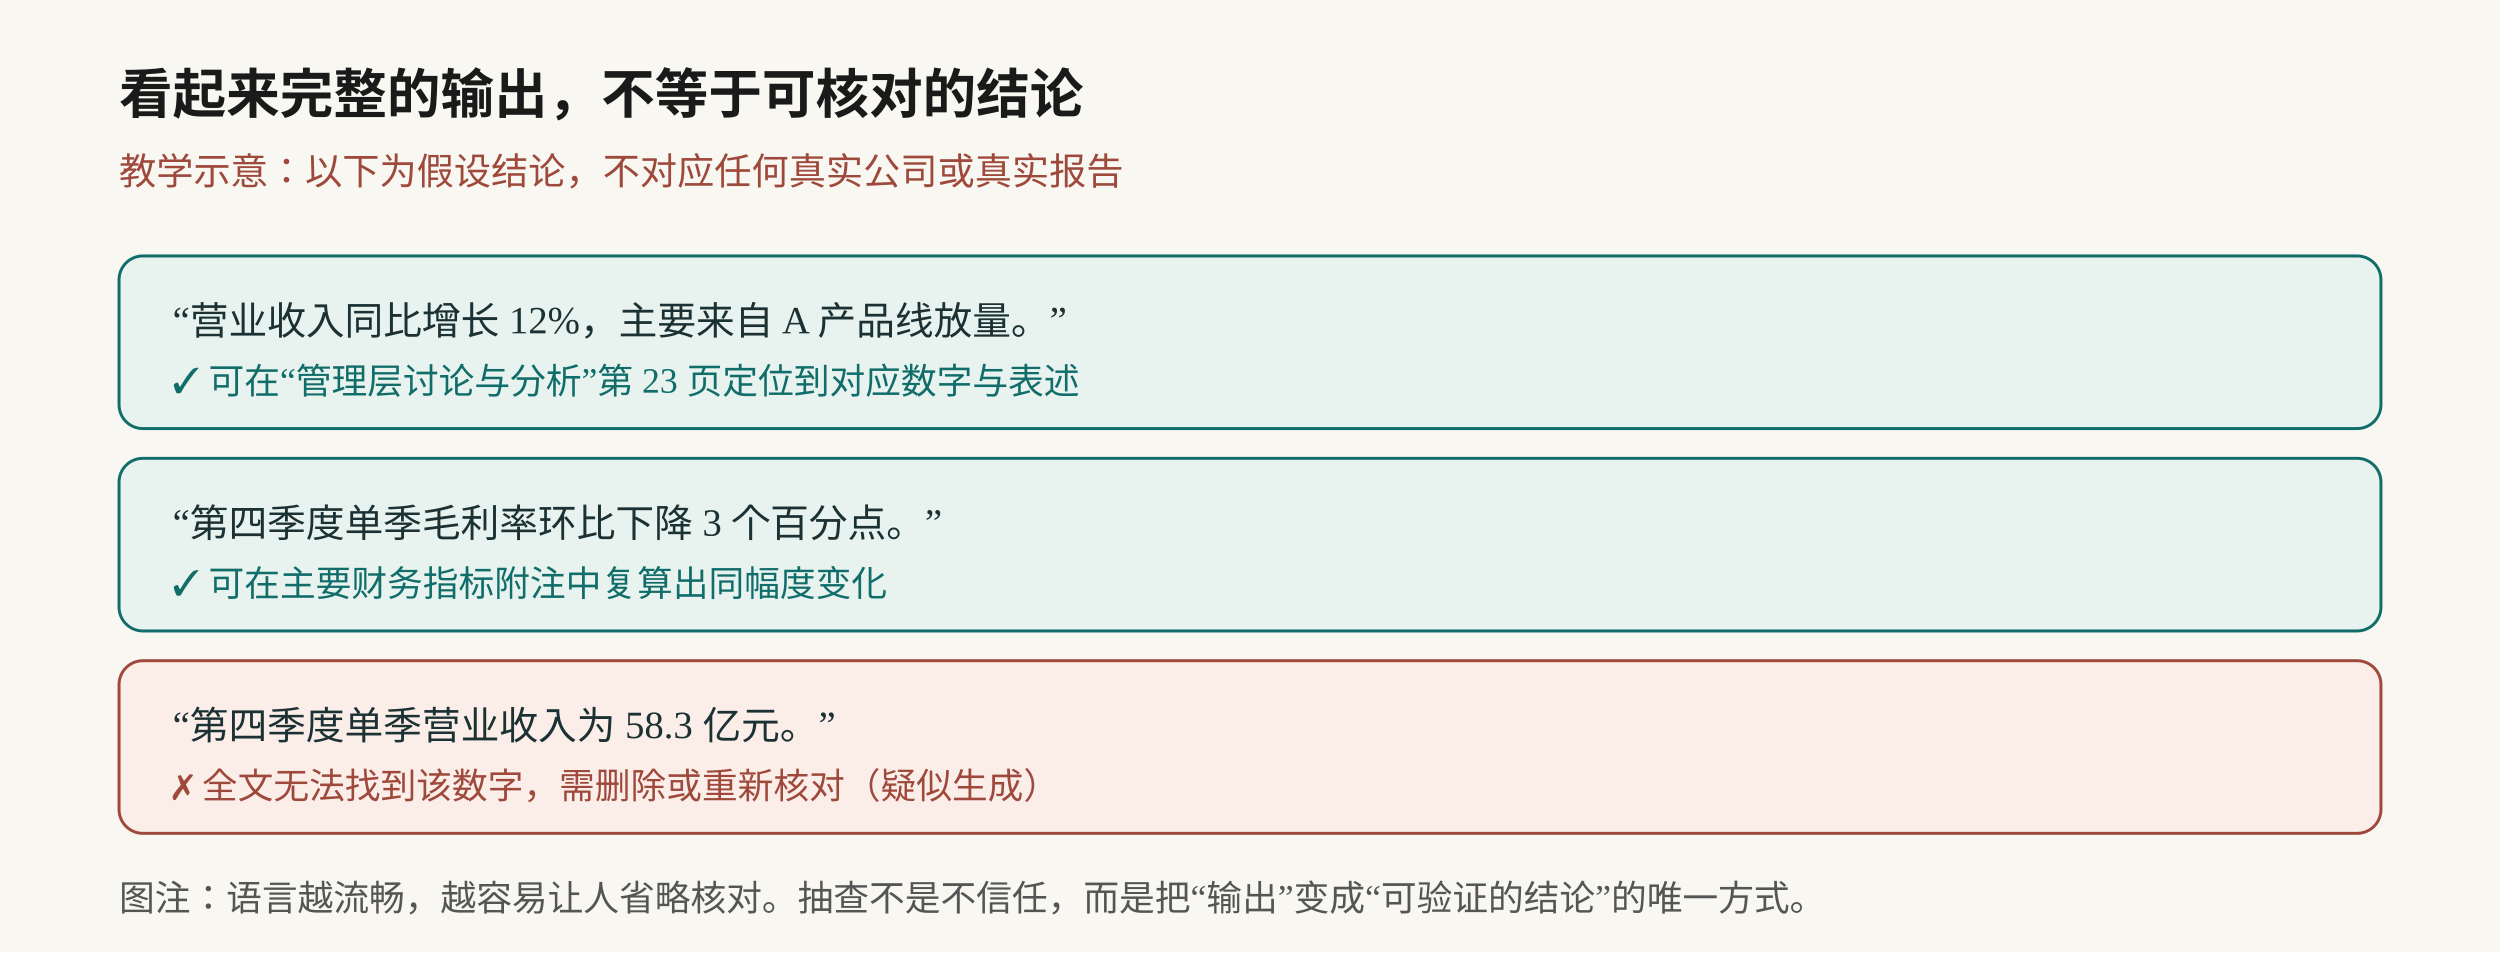
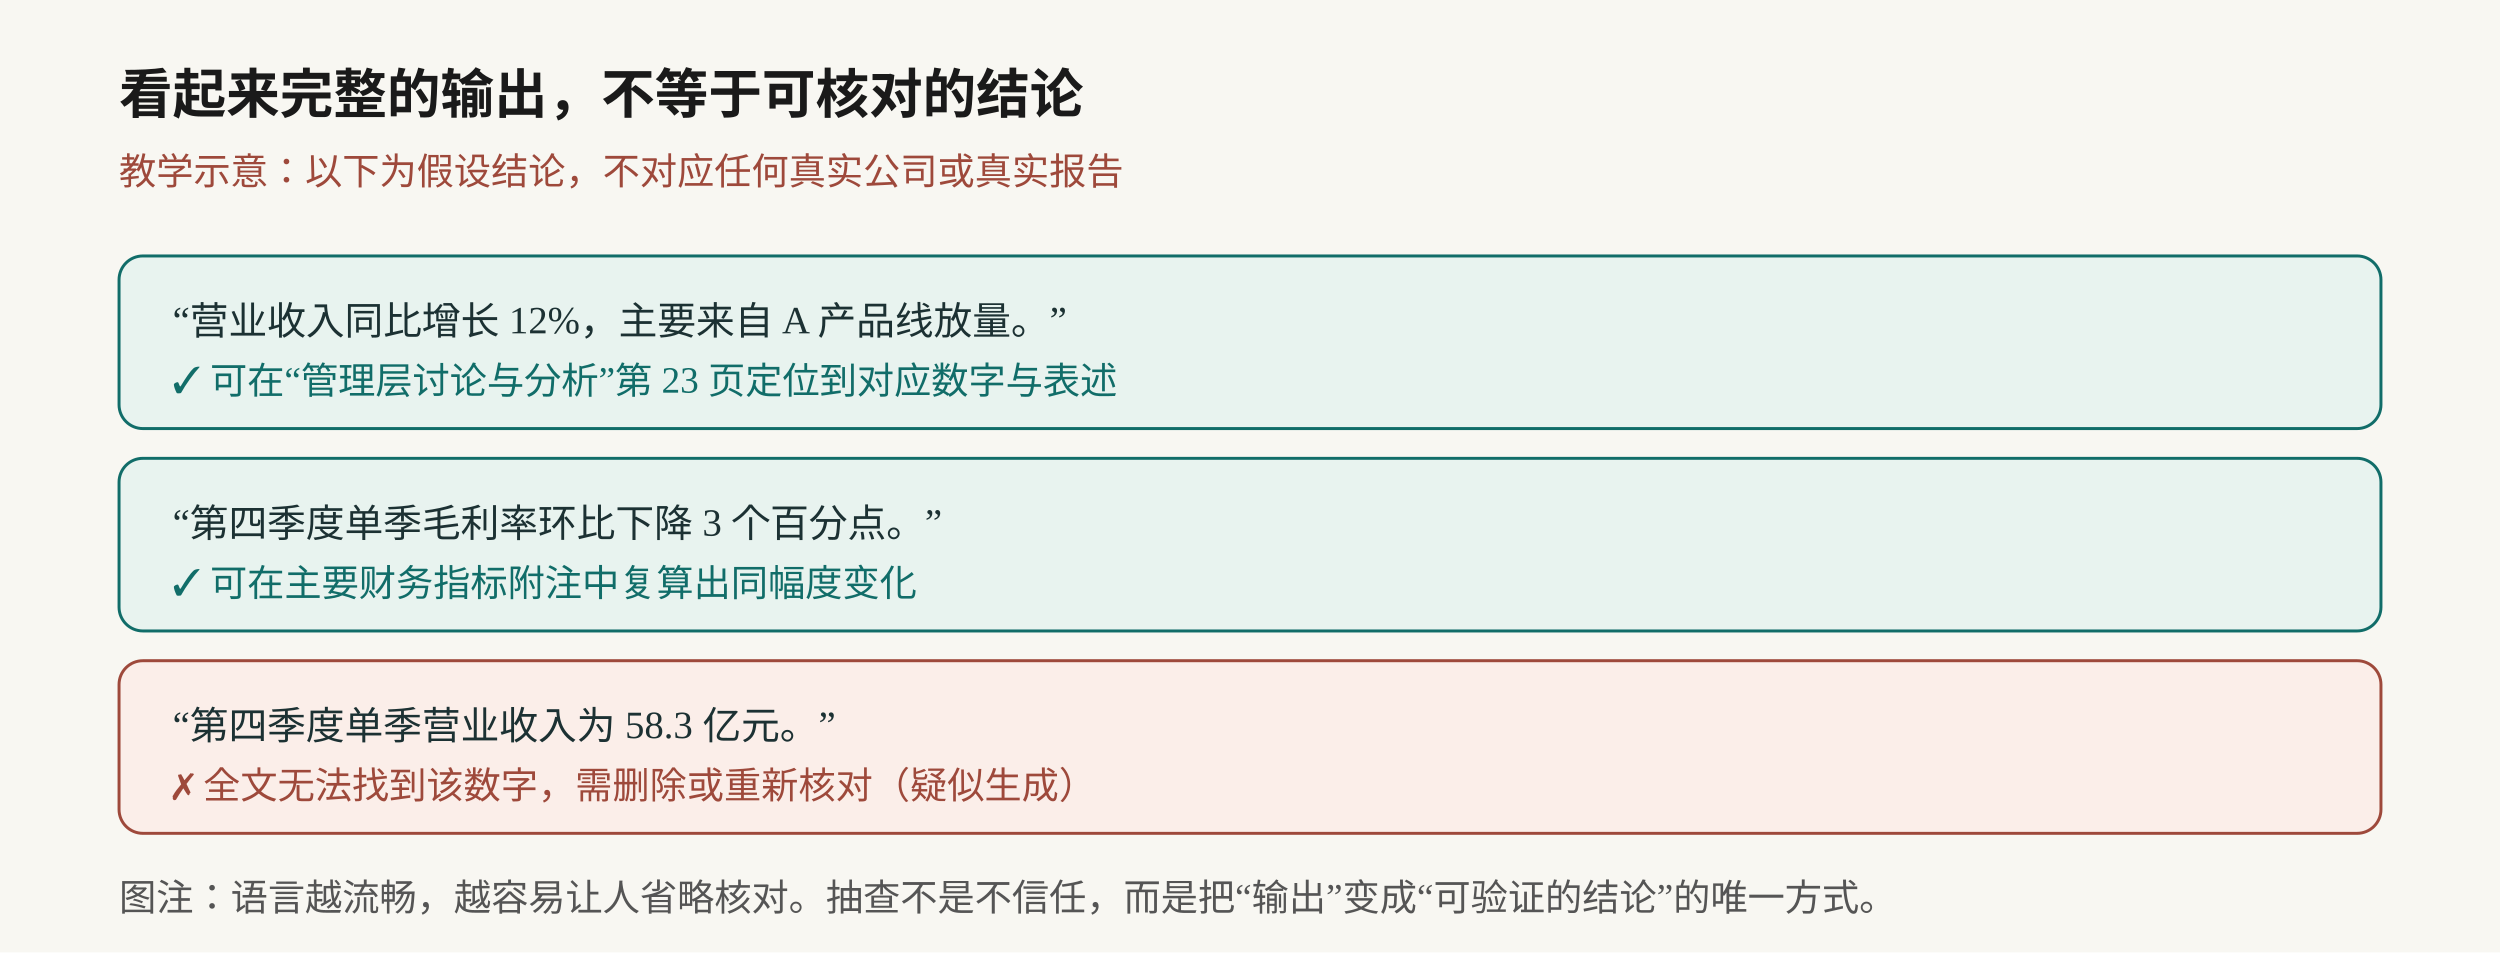
<svg xmlns="http://www.w3.org/2000/svg" viewBox="0 0 840 320" role="img" aria-labelledby="t26h d26h">
  <rect x="0" y="0" width="840" height="320" fill="#f8f7f2" />
  <text x="40" y="38" font-size="18" font-weight="700" fill="#1a1a1a">看起来完整的输出，不等于可核对的结论</text>
  <text x="40" y="62" font-size="12.5" fill="#9e493b">教学示意：以下为假设结论，不对应任何真实公司或真实报告</text>
  <g font-size="13">
    <rect x="40" y="86" width="760" height="58" rx="8" fill="#e8f3ef" stroke="#116d69" />
    <text x="58" y="112" fill="#1c3133">“营业收入同比增长 12%，主要来自 A 产品线放量。”</text>
-     <text x="58" y="132" fill="#116d69" font-size="12">✓ 可在“管理层讨论与分析”第 23 页定位到对应数字与表述</text>
+     <text x="58" y="132" fill="#116d69" font-size="12.5">✓ 可在“管理层讨论与分析”第 23 页定位到对应数字与表述</text>
    <rect x="40" y="154" width="760" height="58" rx="8" fill="#e8f3ef" stroke="#116d69" />
    <text x="58" y="180" fill="#1c3133">“第四季度单季毛利率环比下降 3 个百分点。”</text>
-     <text x="58" y="200" fill="#116d69" font-size="12">✓ 可在主要财务指标附注中复算出同幅度变化</text>
+     <text x="58" y="200" fill="#116d69" font-size="12.5">✓ 可在主要财务指标附注中复算出同幅度变化</text>
    <rect x="40" y="222" width="760" height="58" rx="8" fill="#fbeee9" stroke="#9e493b" />
    <text x="58" y="248" fill="#1c3133">“第四季度单季营业收入为 58.3 亿元。”</text>
-     <text x="58" y="268" fill="#9e493b" font-size="12">✗ 全文无法找到该数字，需删除或重新核对（疑似生成）</text>
+     <text x="58" y="268" fill="#9e493b" font-size="12.5">✗ 全文无法找到该数字，需删除或重新核对（疑似生成）</text>
  </g>
-   <text x="40" y="306" font-size="12" fill="#555">图注：语言越流畅，越容易让人省略核对。抽查不是不信任，而是把“输出”变成“可验证的结论”的唯一方式。</text>
+   <text x="40" y="306" font-size="12.5" fill="#555">图注：语言越流畅，越容易让人省略核对。抽查不是不信任，而是把“输出”变成“可验证的结论”的唯一方式。</text>
</svg>
